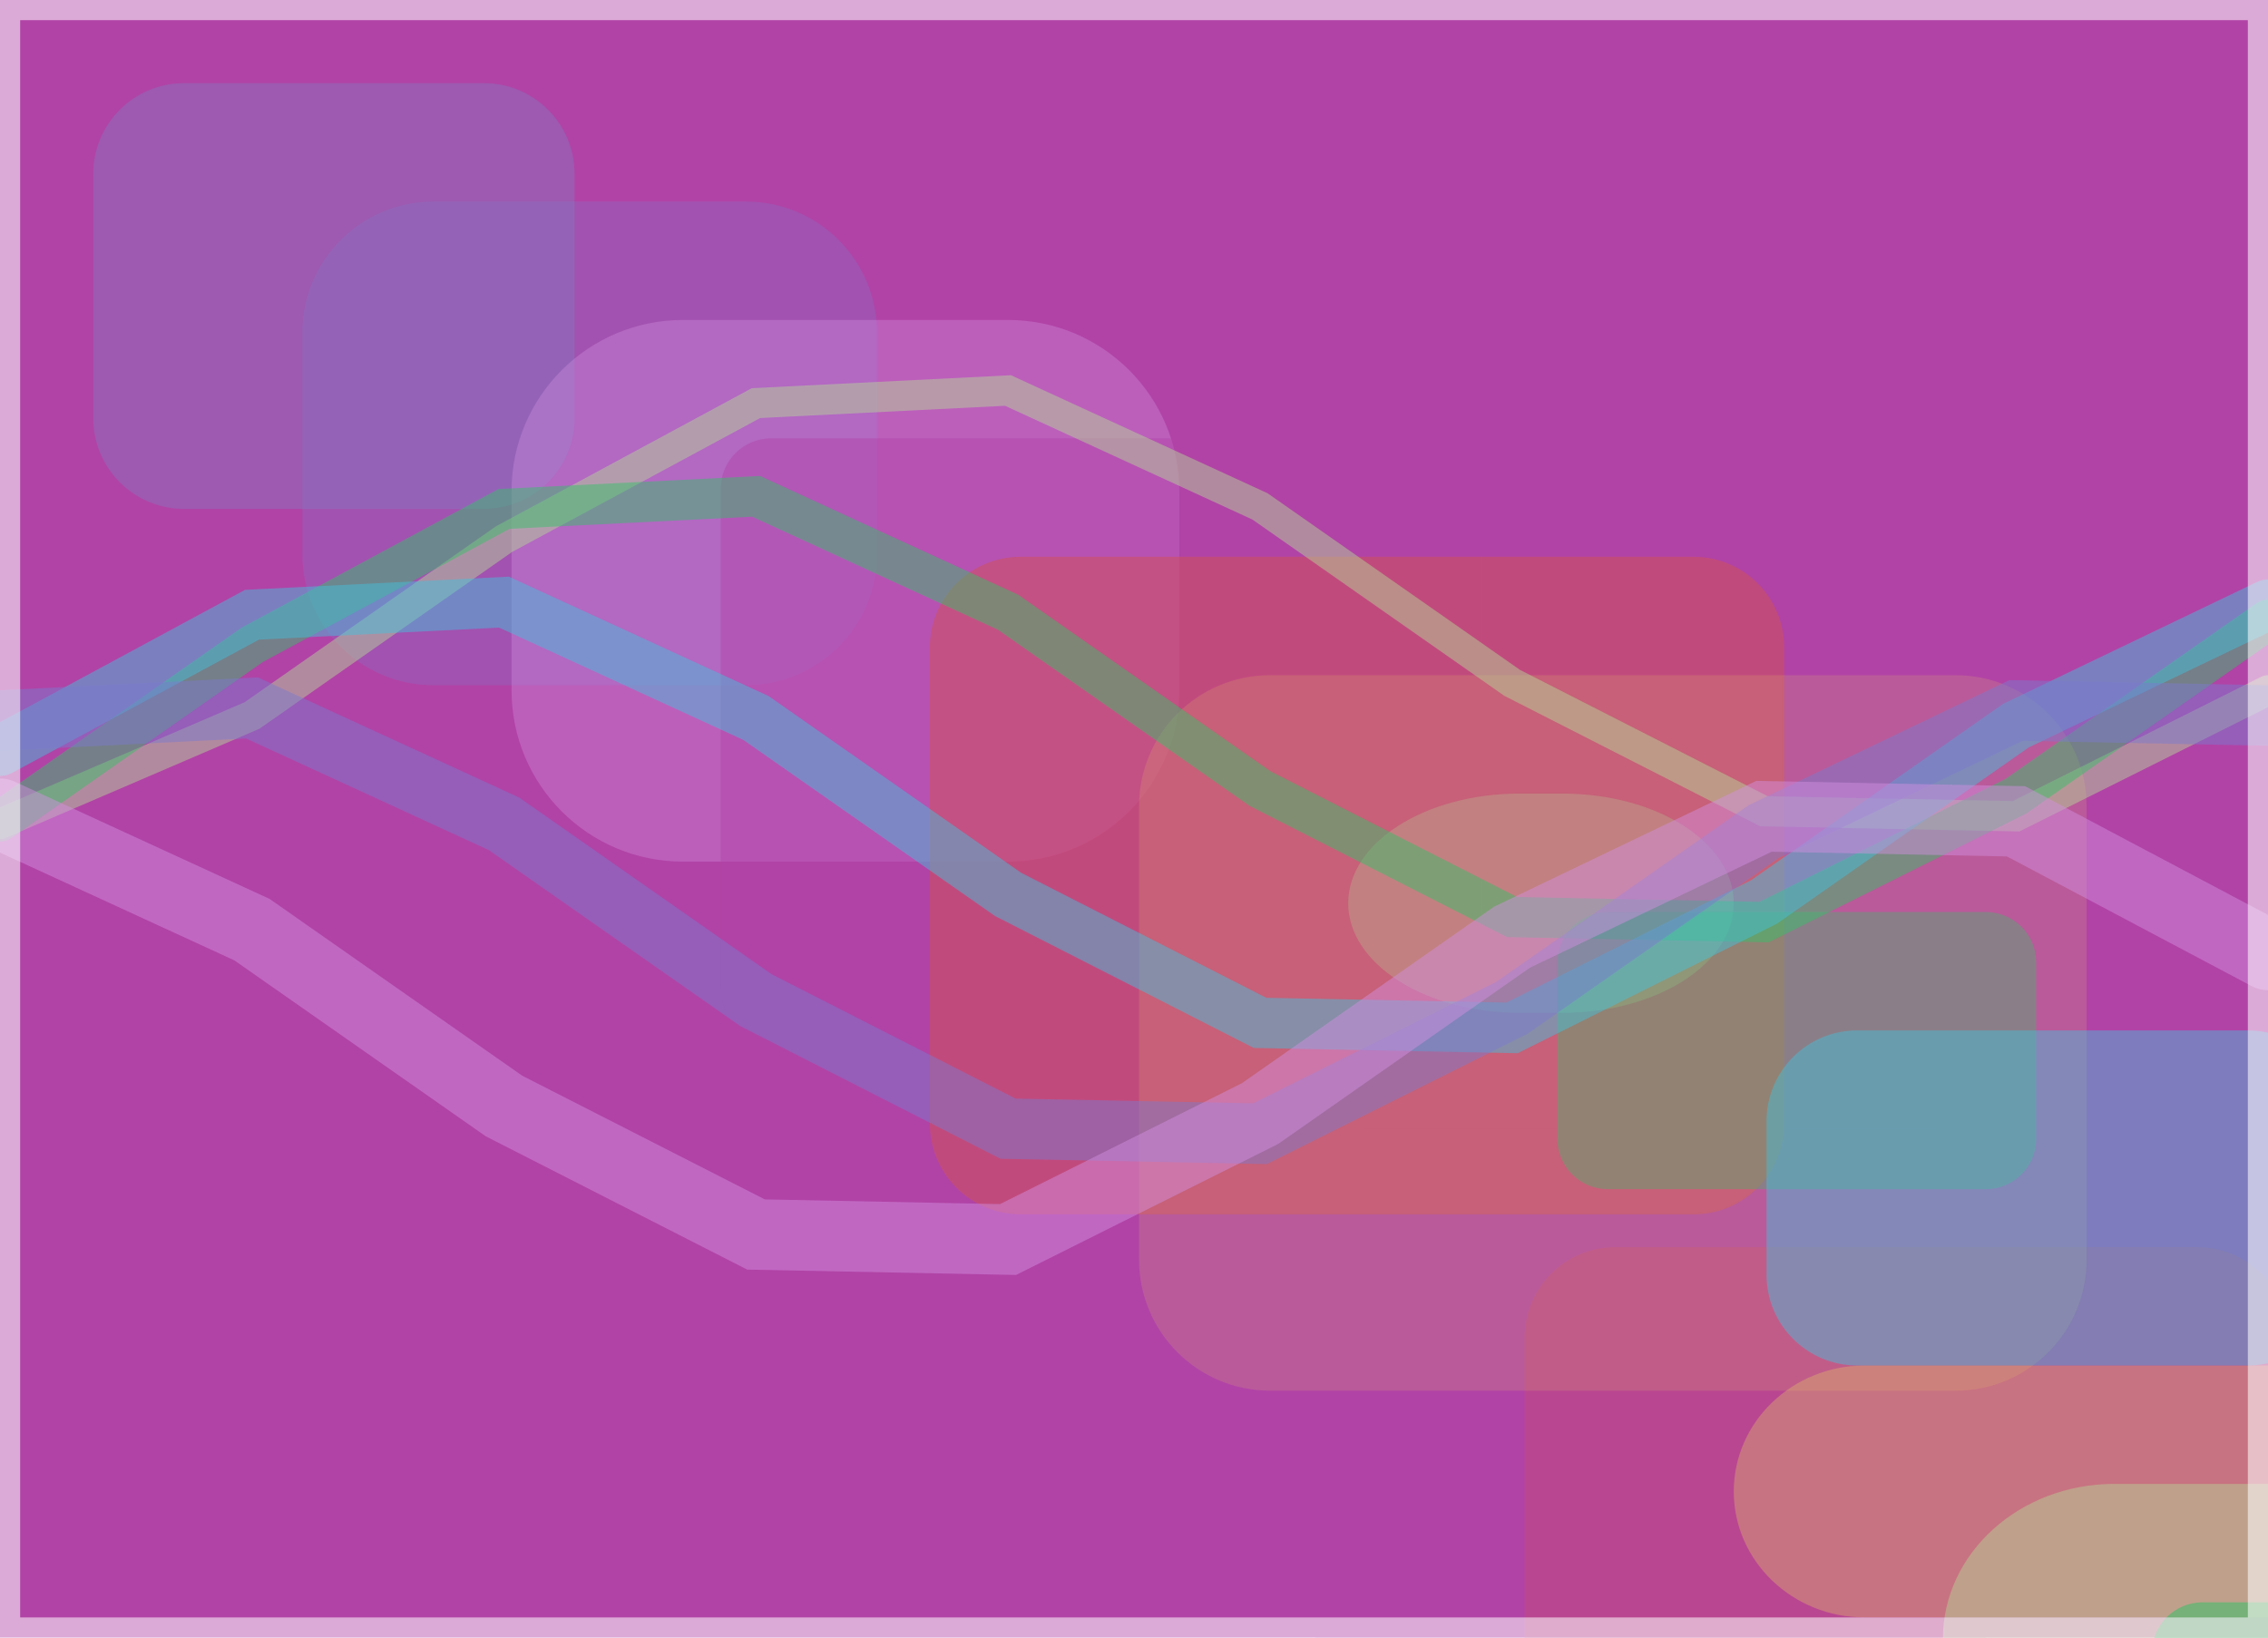
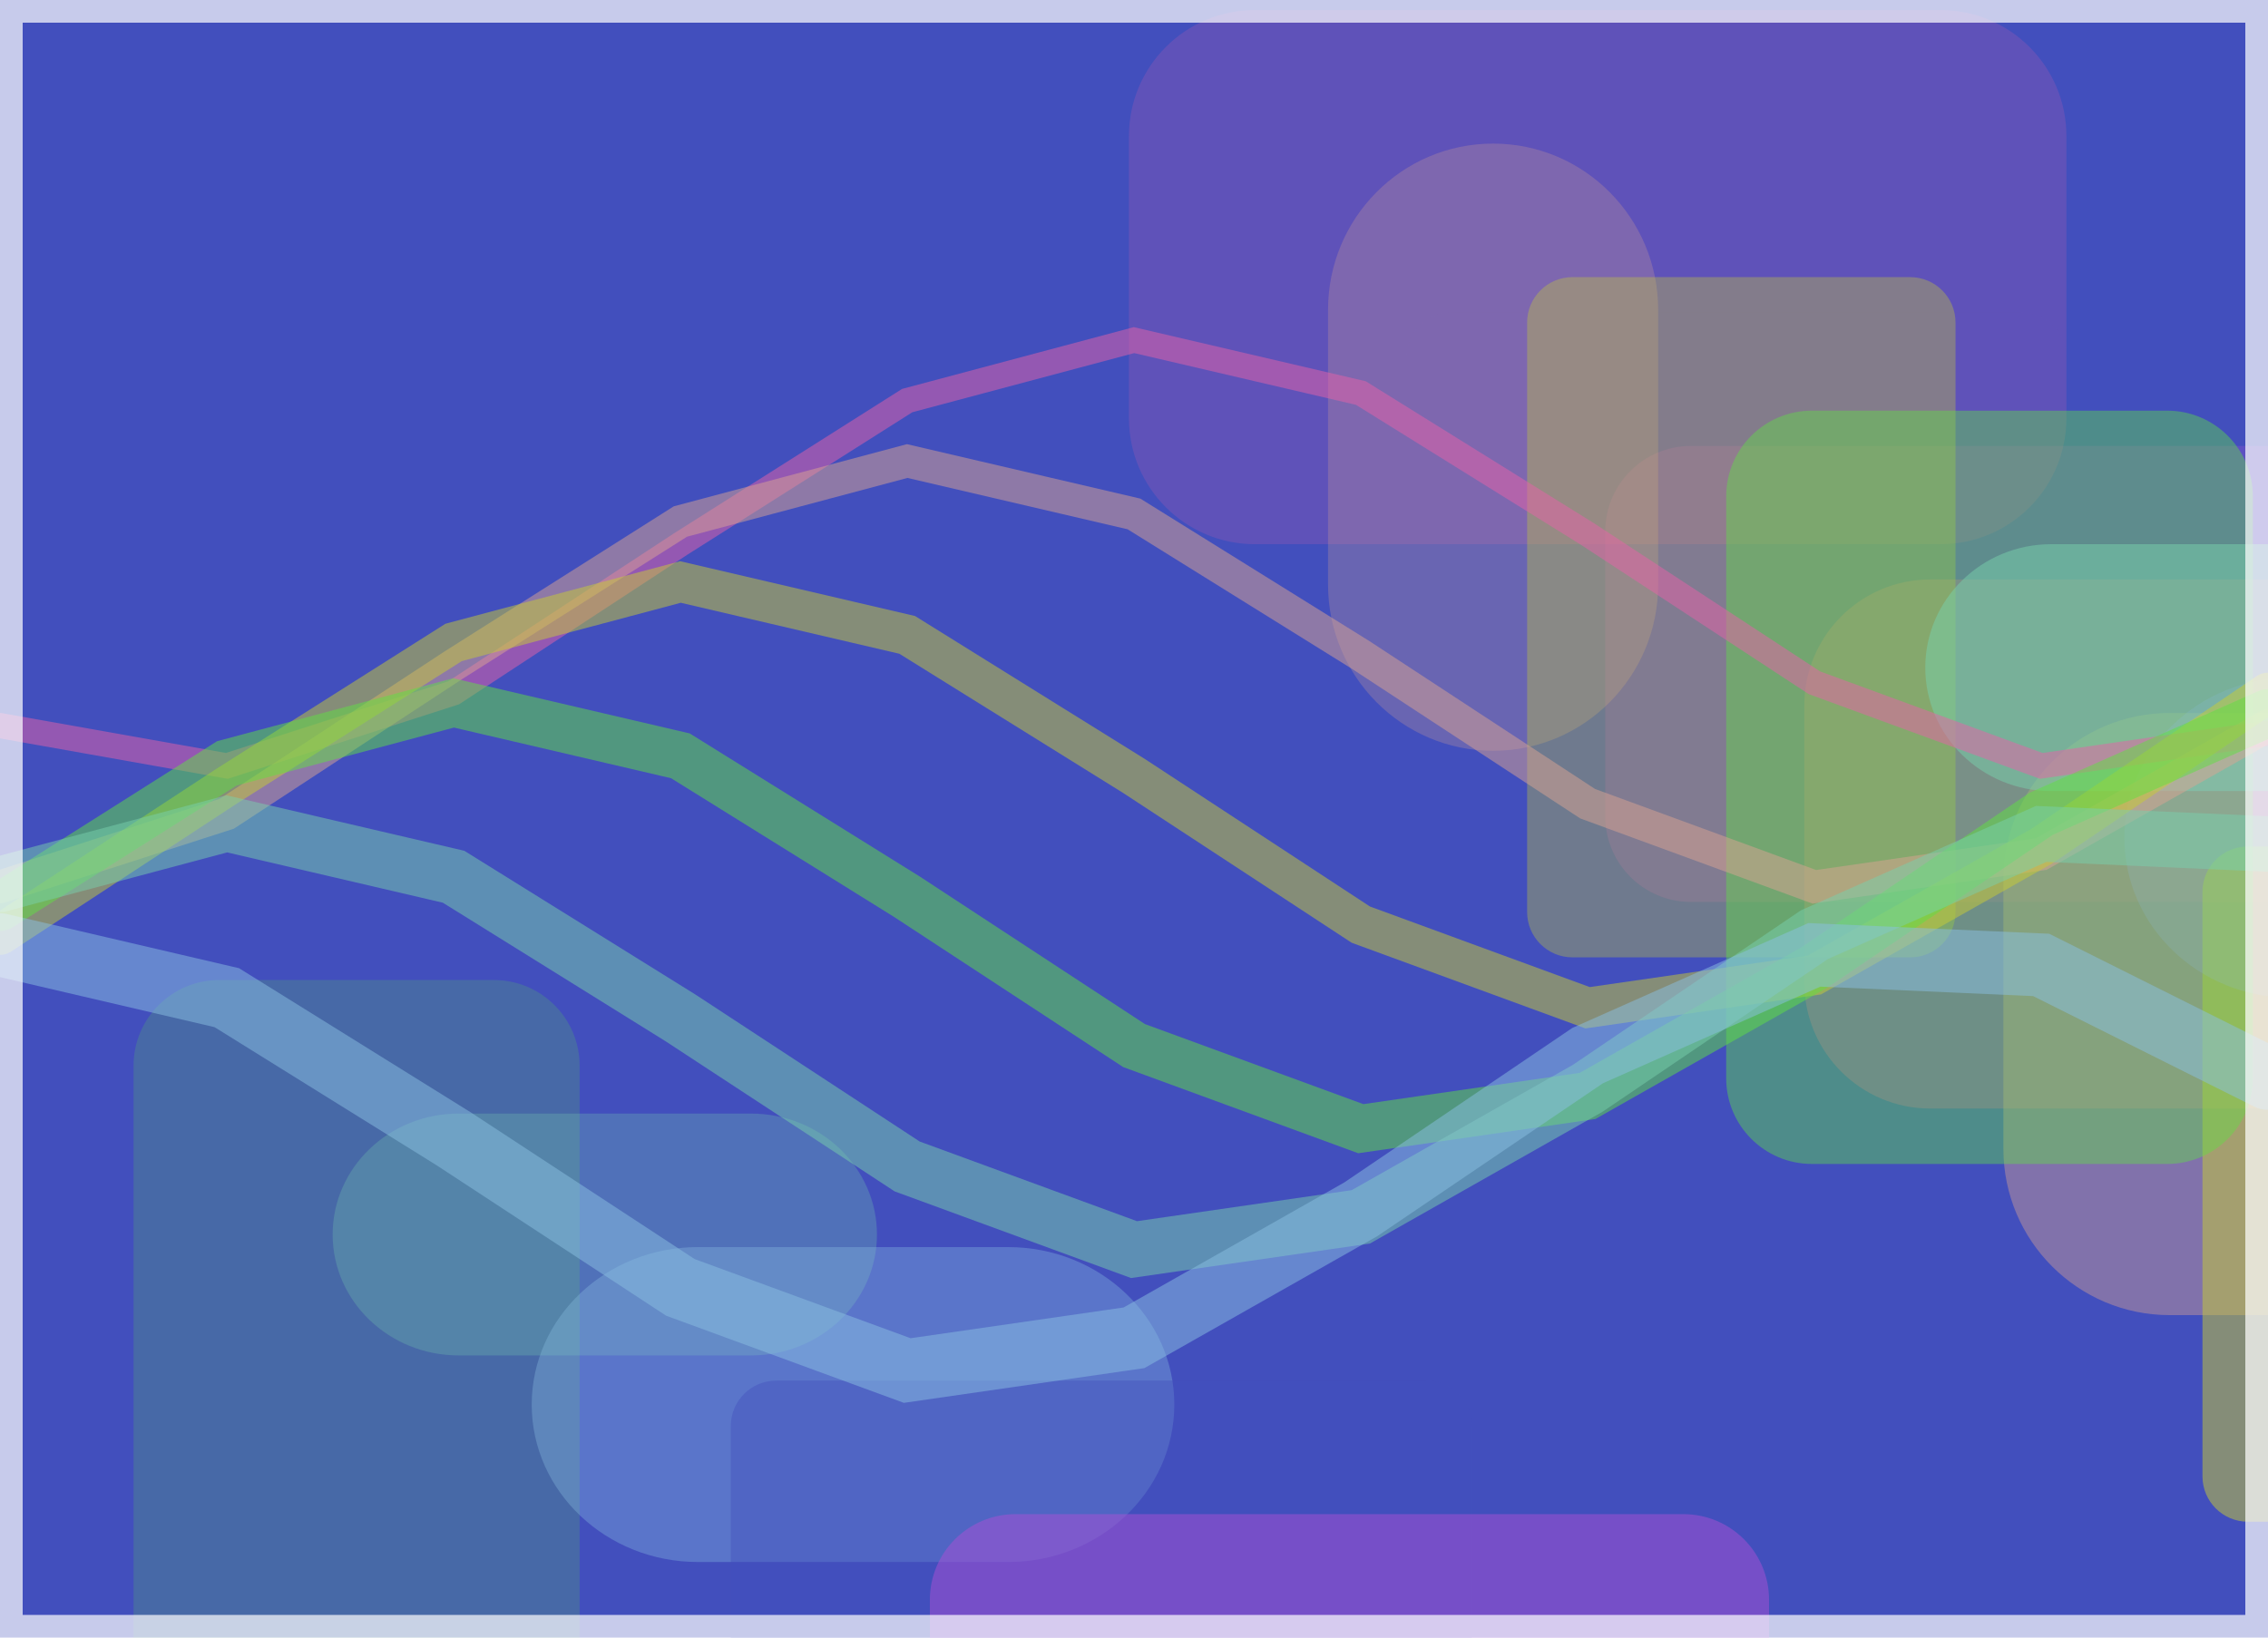
<svg xmlns="http://www.w3.org/2000/svg" viewBox="0 0 900 650" role="img" aria-label="Lavender City Walk abstract painting">
-   <rect width="900" height="650" fill="hsl(306, 45%, 48%)" />
-   <rect x="522" y="448" width="266" height="274" rx="20" fill="hsl(306, 45%, 48%)" opacity="0.18" />
-   <rect x="605" y="495" width="303" height="297" rx="36" fill="hsl(355, 57%, 56%)" opacity="0.27" />
-   <rect x="688" y="542" width="340" height="100" rx="52" fill="hsl(44, 69%, 64%)" opacity="0.36" />
-   <rect x="771" y="589" width="377" height="123" rx="68" fill="hsl(93, 45%, 72%)" opacity="0.45" />
-   <rect x="854" y="636" width="154" height="146" rx="20" fill="hsl(142, 57%, 48%)" opacity="0.54" />
-   <rect x="37" y="33" width="191" height="169" rx="36" fill="hsl(191, 69%, 56%)" opacity="0.18" />
-   <rect x="120" y="80" width="228" height="192" rx="52" fill="hsl(240, 45%, 64%)" opacity="0.27" />
-   <rect x="203" y="127" width="265" height="215" rx="68" fill="hsl(289, 57%, 72%)" opacity="0.36" />
-   <rect x="286" y="174" width="302" height="238" rx="20" fill="hsl(306, 45%, 48%)" opacity="0.45" />
-   <rect x="369" y="221" width="339" height="261" rx="36" fill="hsl(355, 57%, 56%)" opacity="0.54" />
-   <rect x="452" y="268" width="376" height="284" rx="52" fill="hsl(44, 69%, 64%)" opacity="0.18" />
-   <rect x="535" y="315" width="153" height="87" rx="68" fill="hsl(93, 45%, 72%)" opacity="0.27" />
-   <rect x="618" y="362" width="190" height="110" rx="20" fill="hsl(142, 57%, 48%)" opacity="0.36" />
-   <rect x="701" y="409" width="227" height="133" rx="36" fill="hsl(191, 69%, 56%)" opacity="0.45" />
-   <polyline points="0,327 100,284 200,214 300,160 400,155 500,201 600,271 700,322 800,324 900,274" fill="none" stroke="hsl(93, 45%, 72%)" stroke-width="12" opacity="0.48" stroke-linecap="round" />
-   <polyline points="0,326 100,256 200,202 300,197 400,243 500,313 600,364 700,366 800,316 900,246" fill="none" stroke="hsl(142, 57%, 48%)" stroke-width="16" opacity="0.48" stroke-linecap="round" />
-   <polyline points="0,298 100,244 200,239 300,285 400,355 500,406 600,408 700,358 800,288 900,240" fill="none" stroke="hsl(191, 69%, 56%)" stroke-width="20" opacity="0.48" stroke-linecap="round" />
-   <polyline points="0,286 100,281 200,327 300,397 400,448 500,450 600,400 700,330 800,282 900,284" fill="none" stroke="hsl(240, 45%, 64%)" stroke-width="24" opacity="0.48" stroke-linecap="round" />
-   <polyline points="0,323 100,369 200,439 300,490 400,492 500,442 600,372 700,324 800,326 900,379" fill="none" stroke="hsl(289, 57%, 72%)" stroke-width="28" opacity="0.48" stroke-linecap="round" />
-   <rect x="0" y="0" width="900" height="650" fill="none" stroke="rgba(255,255,255,.55)" stroke-width="16" />
+   <rect width="900" height="650" fill="hsl(234, 48%, 50%)" />
+   <rect x="558" y="124" width="262" height="152" rx="18" fill="hsl(234, 48%, 50%)" opacity="0.18" />
+   <rect x="637" y="177" width="301" height="181" rx="34" fill="hsl(281, 60%, 57%)" opacity="0.26" />
+   <rect x="716" y="230" width="340" height="210" rx="50" fill="hsl(328, 72%, 64%)" opacity="0.34" />
+   <rect x="795" y="283" width="379" height="239" rx="66" fill="hsl(15, 48%, 71%)" opacity="0.42" />
+   <rect x="874" y="336" width="138" height="268" rx="18" fill="hsl(62, 60%, 50%)" opacity="0.50" />
+   <rect x="53" y="389" width="177" height="297" rx="34" fill="hsl(109, 72%, 57%)" opacity="0.18" />
+   <rect x="132" y="442" width="216" height="96" rx="50" fill="hsl(156, 48%, 64%)" opacity="0.26" />
+   <rect x="211" y="495" width="255" height="125" rx="66" fill="hsl(203, 60%, 71%)" opacity="0.34" />
+   <rect x="290" y="548" width="294" height="154" rx="18" fill="hsl(234, 48%, 50%)" opacity="0.42" />
+   <rect x="369" y="601" width="333" height="183" rx="34" fill="hsl(281, 60%, 57%)" opacity="0.50" />
+   <rect x="448" y="4" width="372" height="212" rx="50" fill="hsl(328, 72%, 64%)" opacity="0.18" />
+   <rect x="527" y="57" width="131" height="241" rx="66" fill="hsl(15, 48%, 71%)" opacity="0.26" />
+   <rect x="606" y="110" width="170" height="270" rx="18" fill="hsl(62, 60%, 50%)" opacity="0.34" />
+   <rect x="685" y="163" width="209" height="299" rx="34" fill="hsl(109, 72%, 57%)" opacity="0.42" />
+   <rect x="764" y="216" width="248" height="98" rx="50" fill="hsl(156, 48%, 64%)" opacity="0.50" />
+   <rect x="843" y="269" width="287" height="127" rx="66" fill="hsl(203, 60%, 71%)" opacity="0.18" />
+   <polyline points="0,288 90,304 180,275 270,216 360,159 450,135 540,156 630,212 720,271 810,304 900,291" fill="none" stroke="hsl(328, 72%, 64%)" stroke-width="10" opacity="0.5" stroke-linecap="round" />
+   <polyline points="0,352 90,323 180,264 270,207 360,183 450,204 540,260 630,319 720,352 810,339 900,288" fill="none" stroke="hsl(15, 48%, 71%)" stroke-width="13" opacity="0.5" stroke-linecap="round" />
+   <polyline points="0,371 90,312 180,255 270,231 360,252 450,308 540,367 630,400 720,387 810,336 900,275" fill="none" stroke="hsl(62, 60%, 50%)" stroke-width="16" opacity="0.5" stroke-linecap="round" />
+   <polyline points="0,360 90,303 180,279 270,300 360,356 450,415 540,448 630,435 720,384 810,323 900,283" fill="none" stroke="hsl(109, 72%, 57%)" stroke-width="19" opacity="0.5" stroke-linecap="round" />
+   <polyline points="0,351 90,327 180,348 270,404 360,463 450,496 540,483 630,432 720,371 810,331 900,335" fill="none" stroke="hsl(156, 48%, 64%)" stroke-width="22" opacity="0.5" stroke-linecap="round" />
+   <polyline points="0,375 90,396 180,452 270,511 360,544 450,531 540,480 630,419 720,379 810,383 900,428" fill="none" stroke="hsl(203, 60%, 71%)" stroke-width="25" opacity="0.5" stroke-linecap="round" />
+   <rect x="0" y="0" width="900" height="650" fill="none" stroke="rgba(255,255,255,.7)" stroke-width="18" />
</svg>
